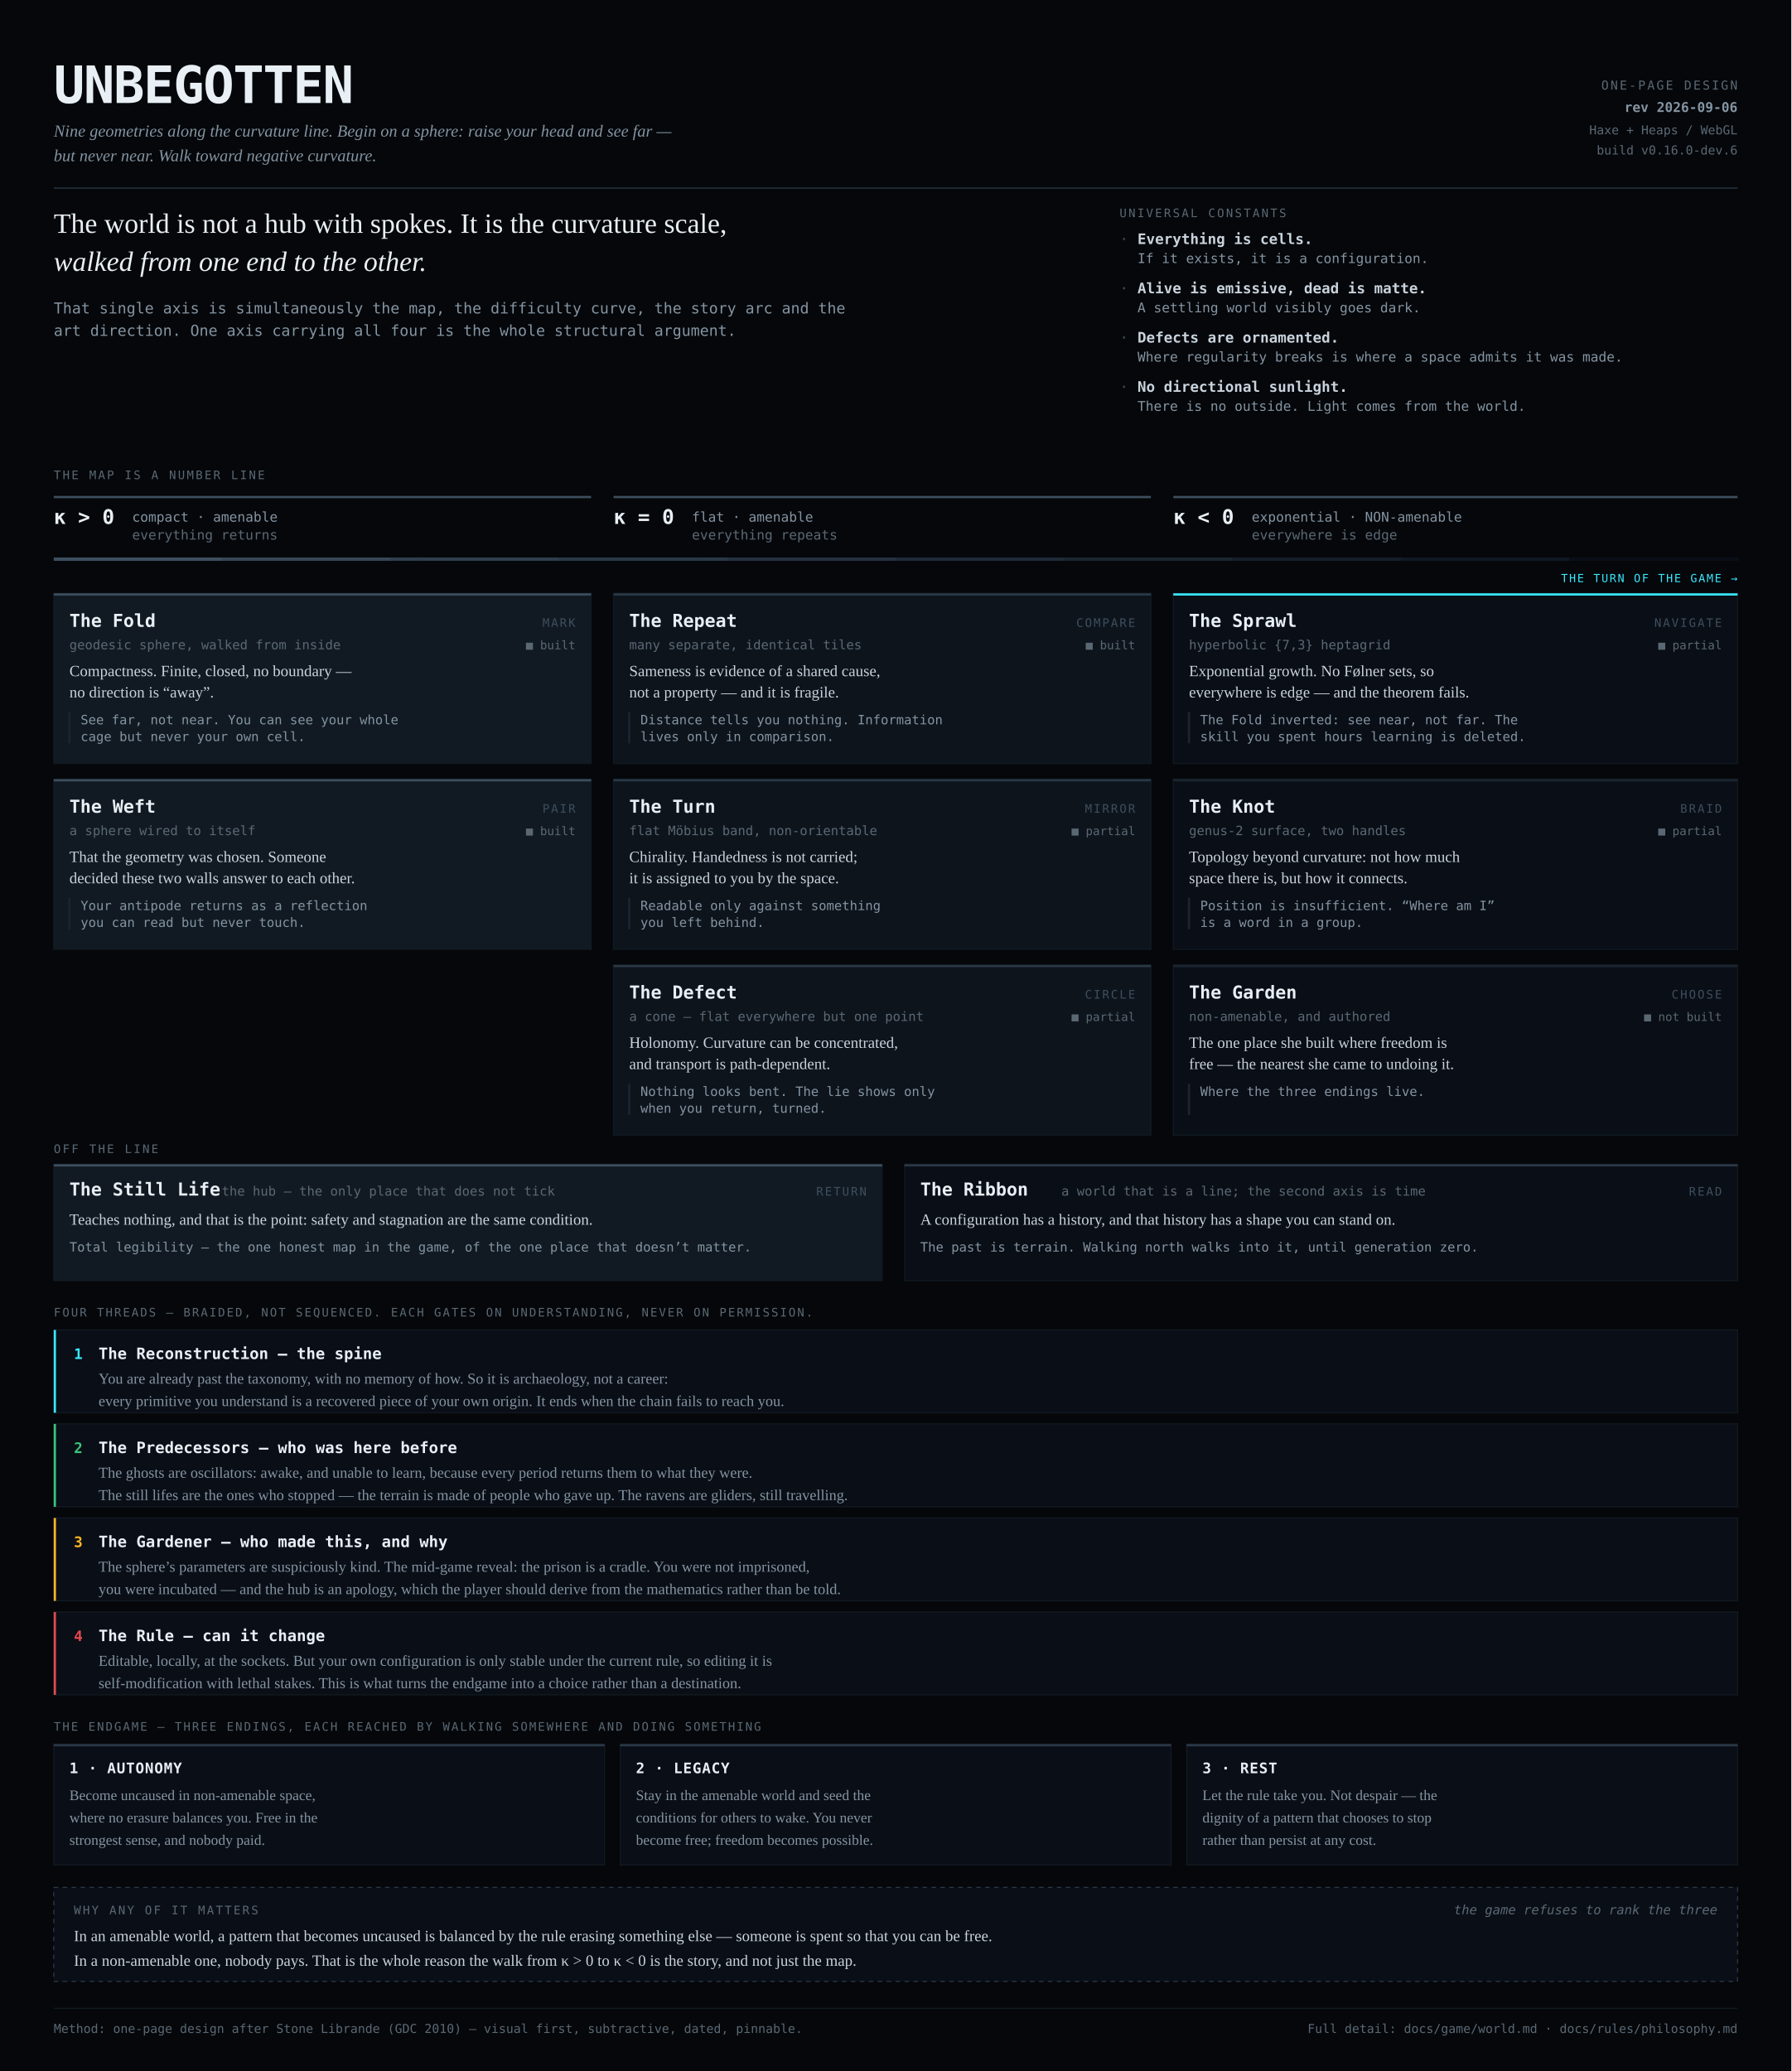
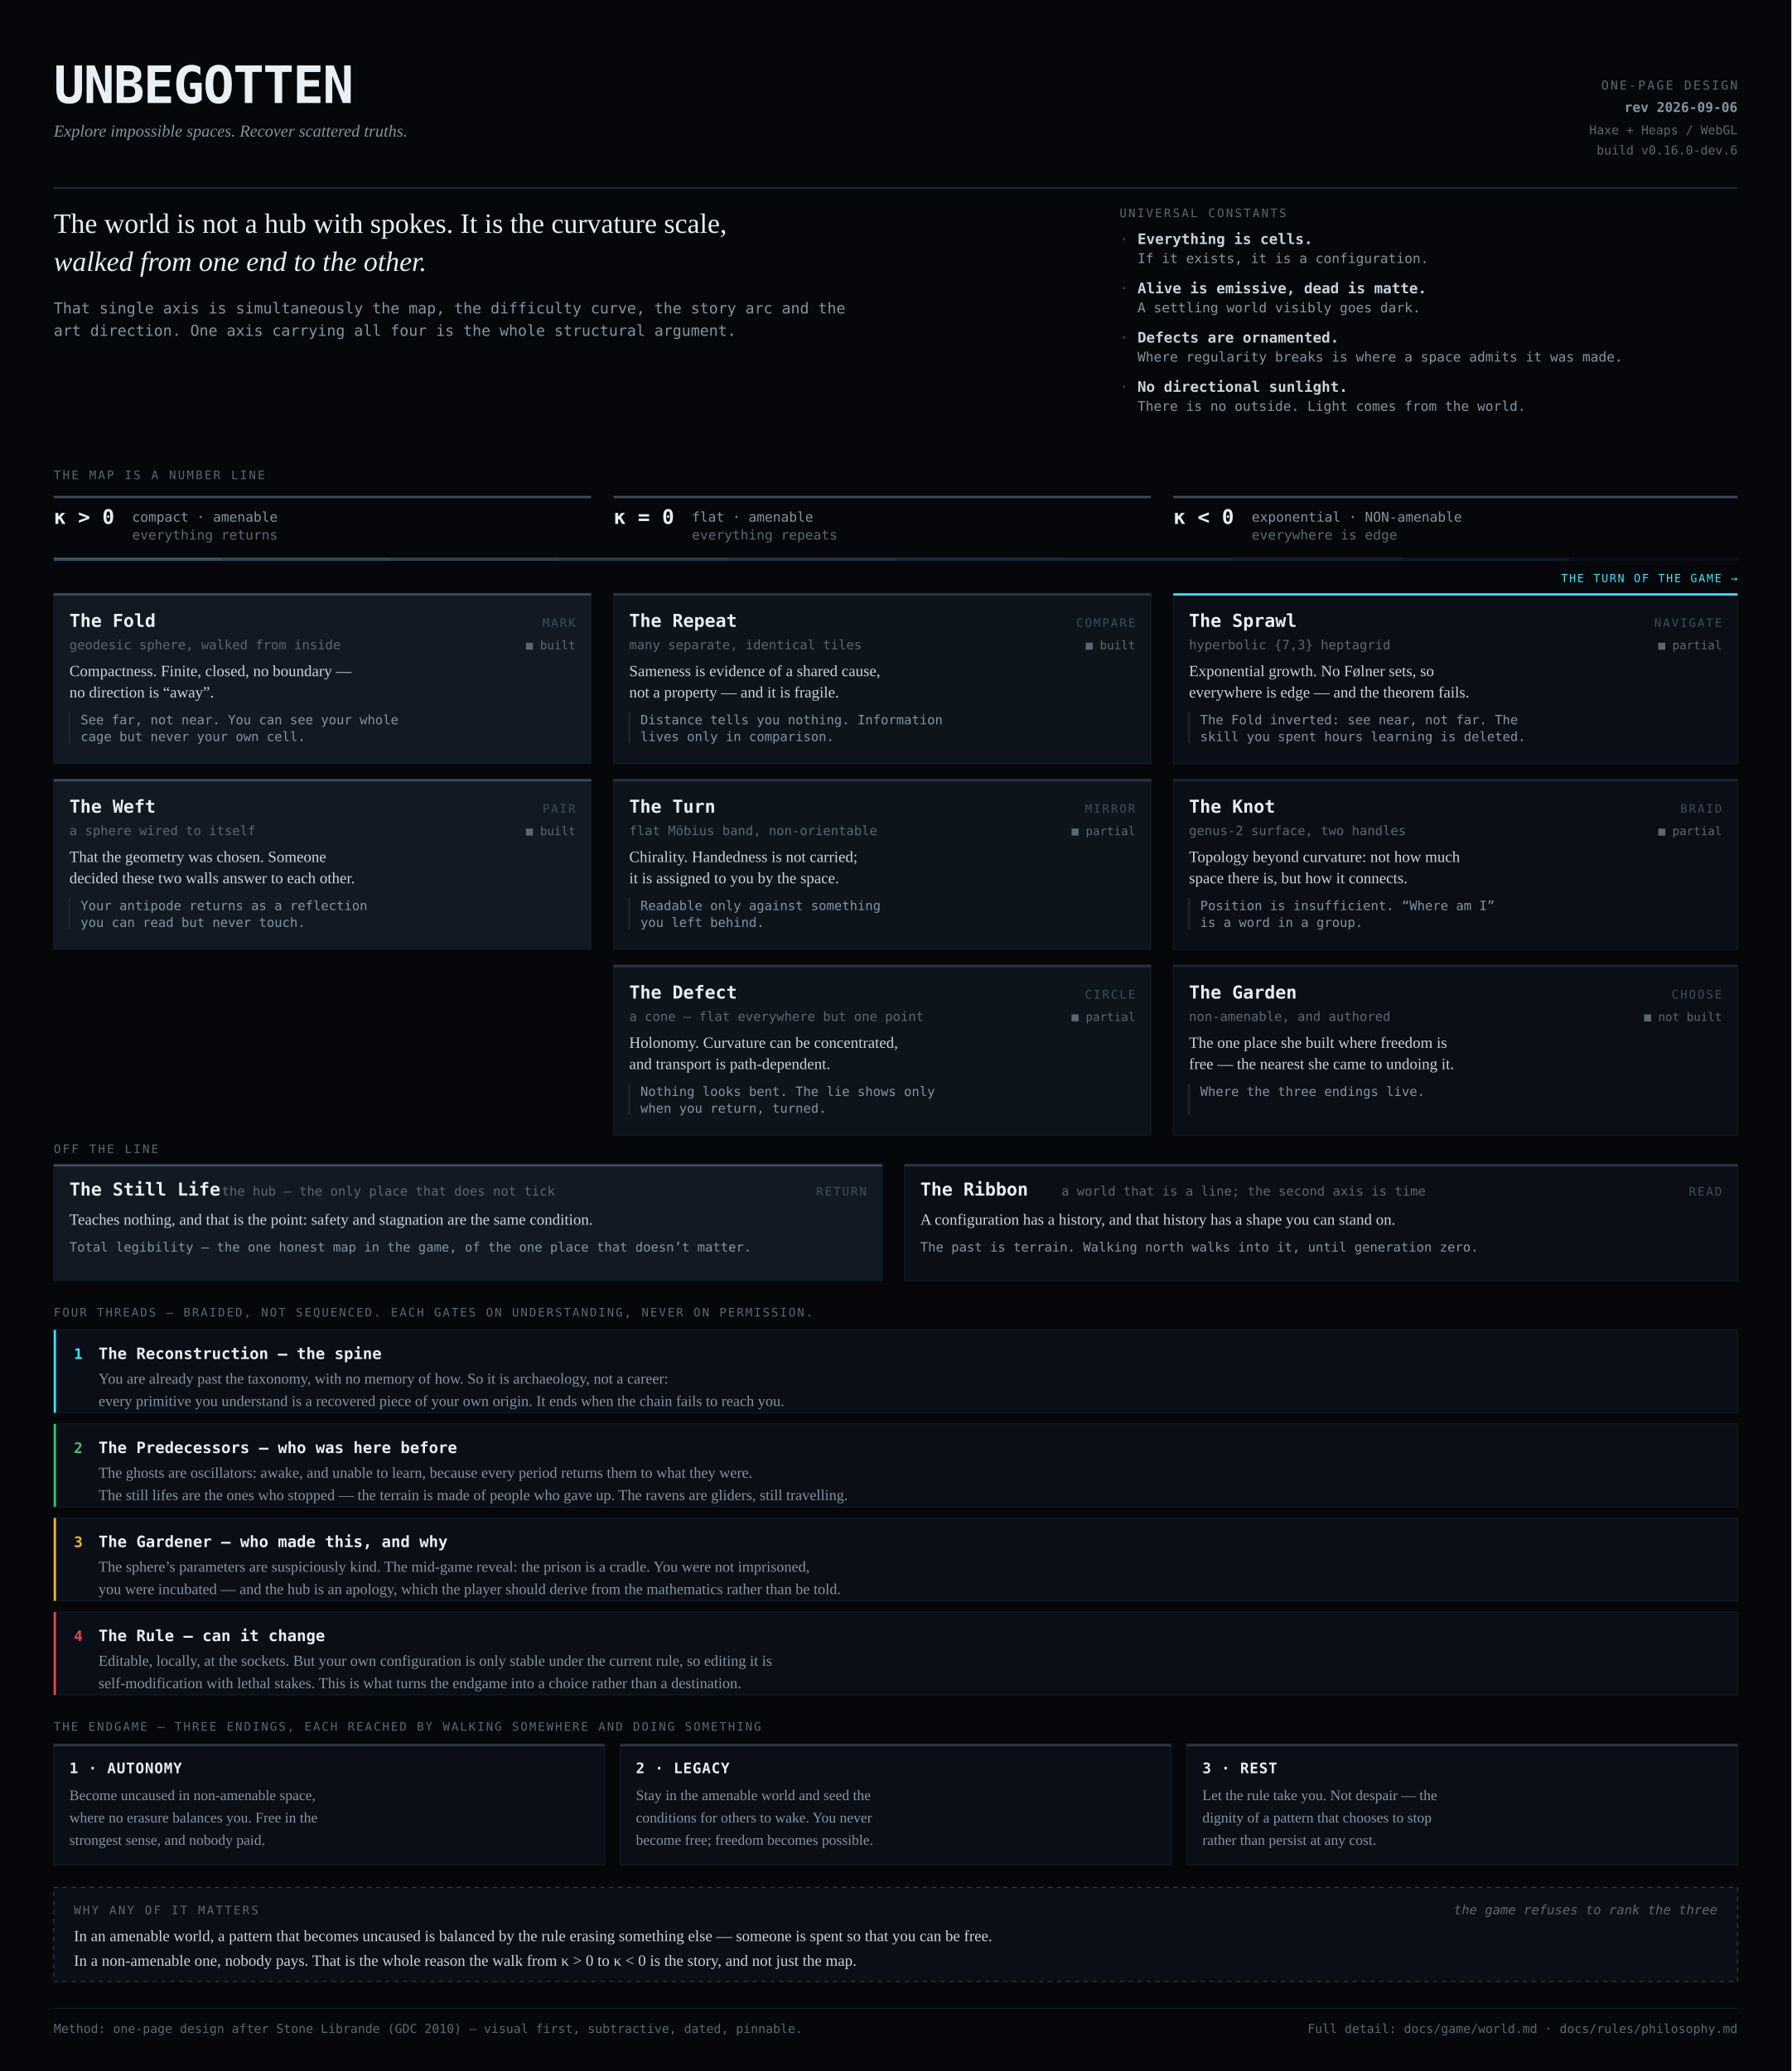
<svg xmlns="http://www.w3.org/2000/svg" viewBox="0 0 1600 1850" width="1600" height="1850" role="img" aria-label="Unbegotten one-page design: the curvature line">
  <rect x="0" y="0" width="1600" height="1850" fill="#05070A" />
  <text x="48" y="92" font-family="ui-monospace, SFMono-Regular, Menlo, Consolas, monospace" font-size="46" fill="#E8EFF5" font-weight="bold" letter-spacing="-1">UNBEGOTTEN</text>
-   <text x="48" y="122" font-family="Georgia, 'Times New Roman', Times, serif" font-size="15" fill="#8494A2" font-style="italic">Nine geometries along the curvature line. Begin on a sphere: raise your head and see far —</text>
-   <text x="48" y="144" font-family="Georgia, 'Times New Roman', Times, serif" font-size="15" fill="#8494A2" font-style="italic">but never near. Walk toward negative curvature.</text>
+   <text x="48" y="122" font-family="Georgia, 'Times New Roman', Times, serif" font-size="15" fill="#8494A2" font-style="italic">Explore impossible spaces. Recover scattered truths.</text>
  <text x="1552" y="80" font-family="ui-monospace, SFMono-Regular, Menlo, Consolas, monospace" font-size="11" fill="#5A6874" text-anchor="end" letter-spacing="1.6">ONE-PAGE DESIGN</text>
  <text x="1552" y="100" font-family="ui-monospace, SFMono-Regular, Menlo, Consolas, monospace" font-size="12" fill="#8494A2" font-weight="bold" text-anchor="end">rev 2026-09-06</text>
  <text x="1552" y="120" font-family="ui-monospace, SFMono-Regular, Menlo, Consolas, monospace" font-size="11" fill="#5A6874" text-anchor="end">Haxe + Heaps / WebGL</text>
  <text x="1552" y="138" font-family="ui-monospace, SFMono-Regular, Menlo, Consolas, monospace" font-size="11" fill="#5A6874" text-anchor="end">build v0.16.0-dev.6</text>
  <line x1="48" y1="168" x2="1552" y2="168" stroke="#2A3846" stroke-width="1" />
  <text x="48" y="208" font-family="Georgia, 'Times New Roman', Times, serif" font-size="25" fill="#E8EFF5">The world is not a hub with spokes. It is the curvature scale,</text>
  <text x="48" y="242" font-family="Georgia, 'Times New Roman', Times, serif" font-size="25" fill="#E8EFF5" font-style="italic">walked from one end to the other.</text>
  <text x="48" y="280" font-family="ui-monospace, SFMono-Regular, Menlo, Consolas, monospace" font-size="13.5" fill="#8494A2">That single axis is simultaneously the map, the difficulty curve, the story arc and the</text>
  <text x="48" y="300" font-family="ui-monospace, SFMono-Regular, Menlo, Consolas, monospace" font-size="13.5" fill="#8494A2">art direction. One axis carrying all four is the whole structural argument.</text>
  <text x="1000" y="194" font-family="ui-monospace, SFMono-Regular, Menlo, Consolas, monospace" font-size="10.5" fill="#5A6874" letter-spacing="1.6">UNIVERSAL CONSTANTS</text>
  <text x="1000" y="218" font-family="ui-monospace, SFMono-Regular, Menlo, Consolas, monospace" font-size="13" fill="#3D4E5E">·</text>
  <text x="1016" y="218" font-family="ui-monospace, SFMono-Regular, Menlo, Consolas, monospace" font-size="13" fill="#C9D3DD" font-weight="bold">Everything is cells.</text>
  <text x="1016" y="235" font-family="ui-monospace, SFMono-Regular, Menlo, Consolas, monospace" font-size="12" fill="#8494A2">If it exists, it is a configuration.</text>
  <text x="1000" y="262" font-family="ui-monospace, SFMono-Regular, Menlo, Consolas, monospace" font-size="13" fill="#3D4E5E">·</text>
  <text x="1016" y="262" font-family="ui-monospace, SFMono-Regular, Menlo, Consolas, monospace" font-size="13" fill="#C9D3DD" font-weight="bold">Alive is emissive, dead is matte.</text>
  <text x="1016" y="279" font-family="ui-monospace, SFMono-Regular, Menlo, Consolas, monospace" font-size="12" fill="#8494A2">A settling world visibly goes dark.</text>
  <text x="1000" y="306" font-family="ui-monospace, SFMono-Regular, Menlo, Consolas, monospace" font-size="13" fill="#3D4E5E">·</text>
  <text x="1016" y="306" font-family="ui-monospace, SFMono-Regular, Menlo, Consolas, monospace" font-size="13" fill="#C9D3DD" font-weight="bold">Defects are ornamented.</text>
  <text x="1016" y="323" font-family="ui-monospace, SFMono-Regular, Menlo, Consolas, monospace" font-size="12" fill="#8494A2">Where regularity breaks is where a space admits it was made.</text>
  <text x="1000" y="350" font-family="ui-monospace, SFMono-Regular, Menlo, Consolas, monospace" font-size="13" fill="#3D4E5E">·</text>
  <text x="1016" y="350" font-family="ui-monospace, SFMono-Regular, Menlo, Consolas, monospace" font-size="13" fill="#C9D3DD" font-weight="bold">No directional sunlight.</text>
  <text x="1016" y="367" font-family="ui-monospace, SFMono-Regular, Menlo, Consolas, monospace" font-size="12" fill="#8494A2">There is no outside. Light comes from the world.</text>
  <text x="48" y="428" font-family="ui-monospace, SFMono-Regular, Menlo, Consolas, monospace" font-size="10.5" fill="#5A6874" letter-spacing="1.6">THE MAP IS A NUMBER LINE</text>
  <line x1="48" y1="444" x2="528" y2="444" stroke="#3D4E5E" stroke-width="2" />
  <text x="48" y="468" font-family="ui-monospace, SFMono-Regular, Menlo, Consolas, monospace" font-size="18" fill="#E8EFF5" font-weight="bold">κ &gt; 0</text>
  <text x="118" y="466" font-family="ui-monospace, SFMono-Regular, Menlo, Consolas, monospace" font-size="12" fill="#8494A2">compact · amenable</text>
  <text x="118" y="482" font-family="ui-monospace, SFMono-Regular, Menlo, Consolas, monospace" font-size="12" fill="#5A6874">everything returns</text>
  <line x1="548" y1="444" x2="1028" y2="444" stroke="#3D4E5E" stroke-width="2" />
  <text x="548" y="468" font-family="ui-monospace, SFMono-Regular, Menlo, Consolas, monospace" font-size="18" fill="#E8EFF5" font-weight="bold">κ = 0</text>
  <text x="618" y="466" font-family="ui-monospace, SFMono-Regular, Menlo, Consolas, monospace" font-size="12" fill="#8494A2">flat · amenable</text>
  <text x="618" y="482" font-family="ui-monospace, SFMono-Regular, Menlo, Consolas, monospace" font-size="12" fill="#5A6874">everything repeats</text>
  <line x1="1048" y1="444" x2="1552" y2="444" stroke="#3D4E5E" stroke-width="2" />
  <text x="1048" y="468" font-family="ui-monospace, SFMono-Regular, Menlo, Consolas, monospace" font-size="18" fill="#E8EFF5" font-weight="bold">κ &lt; 0</text>
  <text x="1118" y="466" font-family="ui-monospace, SFMono-Regular, Menlo, Consolas, monospace" font-size="12" fill="#8494A2">exponential · NON-amenable</text>
  <text x="1118" y="482" font-family="ui-monospace, SFMono-Regular, Menlo, Consolas, monospace" font-size="12" fill="#5A6874">everywhere is edge</text>
  <rect x="48.0" y="498" width="26.067" height="3" fill="#3D4E5E" />
  <rect x="73.067" y="498" width="26.067" height="3" fill="#3D4E5E" />
  <rect x="98.133" y="498" width="26.067" height="3" fill="#3D4E5E" />
  <rect x="123.2" y="498" width="26.067" height="3" fill="#3D4E5E" />
  <rect x="148.267" y="498" width="26.067" height="3" fill="#3D4E5E" />
  <rect x="173.333" y="498" width="26.067" height="3" fill="#3D4E5E" />
  <rect x="198.4" y="498" width="26.067" height="3" fill="#364655" />
  <rect x="223.467" y="498" width="26.067" height="3" fill="#364655" />
  <rect x="248.533" y="498" width="26.067" height="3" fill="#364655" />
  <rect x="273.6" y="498" width="26.067" height="3" fill="#364655" />
  <rect x="298.667" y="498" width="26.067" height="3" fill="#364655" />
  <rect x="323.733" y="498" width="26.067" height="3" fill="#364655" />
  <rect x="348.8" y="498" width="26.067" height="3" fill="#2F3E4C" />
  <rect x="373.867" y="498" width="26.067" height="3" fill="#2F3E4C" />
  <rect x="398.933" y="498" width="26.067" height="3" fill="#2F3E4C" />
  <rect x="424.0" y="498" width="26.067" height="3" fill="#2F3E4C" />
  <rect x="449.067" y="498" width="26.067" height="3" fill="#2F3E4C" />
  <rect x="474.133" y="498" width="26.067" height="3" fill="#2F3E4C" />
  <rect x="499.2" y="498" width="26.067" height="3" fill="#2A3846" />
  <rect x="524.267" y="498" width="26.067" height="3" fill="#2A3846" />
  <rect x="549.333" y="498" width="26.067" height="3" fill="#2A3846" />
  <rect x="574.4" y="498" width="26.067" height="3" fill="#2A3846" />
  <rect x="599.467" y="498" width="26.067" height="3" fill="#2A3846" />
  <rect x="624.533" y="498" width="26.067" height="3" fill="#2A3846" />
  <rect x="649.6" y="498" width="26.067" height="3" fill="#243141" />
  <rect x="674.667" y="498" width="26.067" height="3" fill="#243141" />
  <rect x="699.733" y="498" width="26.067" height="3" fill="#243141" />
  <rect x="724.8" y="498" width="26.067" height="3" fill="#243141" />
  <rect x="749.867" y="498" width="26.067" height="3" fill="#243141" />
  <rect x="774.933" y="498" width="26.067" height="3" fill="#243141" />
  <rect x="800.0" y="498" width="26.067" height="3" fill="#1F2A38" />
  <rect x="825.067" y="498" width="26.067" height="3" fill="#1F2A38" />
  <rect x="850.133" y="498" width="26.067" height="3" fill="#1F2A38" />
  <rect x="875.2" y="498" width="26.067" height="3" fill="#1F2A38" />
  <rect x="900.267" y="498" width="26.067" height="3" fill="#1F2A38" />
  <rect x="925.333" y="498" width="26.067" height="3" fill="#1F2A38" />
  <rect x="950.4" y="498" width="26.067" height="3" fill="#1B2530" />
  <rect x="975.467" y="498" width="26.067" height="3" fill="#1B2530" />
  <rect x="1000.533" y="498" width="26.067" height="3" fill="#1B2530" />
  <rect x="1025.6" y="498" width="26.067" height="3" fill="#1B2530" />
  <rect x="1050.667" y="498" width="26.067" height="3" fill="#1B2530" />
  <rect x="1075.733" y="498" width="26.067" height="3" fill="#1B2530" />
  <rect x="1100.8" y="498" width="26.067" height="3" fill="#151E29" />
  <rect x="1125.867" y="498" width="26.067" height="3" fill="#151E29" />
  <rect x="1150.933" y="498" width="26.067" height="3" fill="#151E29" />
  <rect x="1176.0" y="498" width="26.067" height="3" fill="#151E29" />
  <rect x="1201.067" y="498" width="26.067" height="3" fill="#151E29" />
  <rect x="1226.133" y="498" width="26.067" height="3" fill="#151E29" />
  <rect x="1251.2" y="498" width="26.067" height="3" fill="#101823" />
  <rect x="1276.267" y="498" width="26.067" height="3" fill="#101823" />
  <rect x="1301.333" y="498" width="26.067" height="3" fill="#101823" />
  <rect x="1326.4" y="498" width="26.067" height="3" fill="#101823" />
  <rect x="1351.467" y="498" width="26.067" height="3" fill="#101823" />
  <rect x="1376.533" y="498" width="26.067" height="3" fill="#101823" />
  <rect x="1401.6" y="498" width="26.067" height="3" fill="#0A0E16" />
  <rect x="1426.667" y="498" width="26.067" height="3" fill="#0A0E16" />
  <rect x="1451.733" y="498" width="26.067" height="3" fill="#0A0E16" />
  <rect x="1476.8" y="498" width="26.067" height="3" fill="#0A0E16" />
  <rect x="1501.867" y="498" width="26.067" height="3" fill="#0A0E16" />
  <rect x="1526.933" y="498" width="26.067" height="3" fill="#0A0E16" />
  <rect x="48" y="530" width="480" height="152" fill="#111A22" stroke="#111A22" stroke-width="1" />
  <rect x="48" y="530" width="480" height="2" fill="#3D4E5E" />
  <text x="62" y="560" font-family="ui-monospace, SFMono-Regular, Menlo, Consolas, monospace" font-size="16" fill="#E8EFF5" font-weight="bold">The Fold</text>
  <text x="62" y="580" font-family="ui-monospace, SFMono-Regular, Menlo, Consolas, monospace" font-size="11.5" fill="#5A6874">geodesic sphere, walked from inside</text>
  <text x="62" y="604" font-family="Georgia, 'Times New Roman', Times, serif" font-size="14" fill="#C9D3DD">Compactness. Finite, closed, no boundary —</text>
  <text x="62" y="623" font-family="Georgia, 'Times New Roman', Times, serif" font-size="14" fill="#C9D3DD">no direction is “away”.</text>
  <line x1="62" y1="636" x2="62" y2="664" stroke="#1B2530" stroke-width="2" />
  <text x="72" y="647" font-family="ui-monospace, SFMono-Regular, Menlo, Consolas, monospace" font-size="11.5" fill="#8494A2">See far, not near. You can see your whole</text>
  <text x="72" y="662" font-family="ui-monospace, SFMono-Regular, Menlo, Consolas, monospace" font-size="11.5" fill="#8494A2">cage but never your own cell.</text>
  <text x="514" y="560" font-family="ui-monospace, SFMono-Regular, Menlo, Consolas, monospace" font-size="10.5" fill="#3D4E5E" text-anchor="end" letter-spacing="1.4">MARK</text>
  <text x="514" y="580" font-family="ui-monospace, SFMono-Regular, Menlo, Consolas, monospace" font-size="10.5" fill="#5A6874" text-anchor="end">■ built</text>
  <rect x="48" y="696" width="480" height="152" fill="#111A22" stroke="#111A22" stroke-width="1" />
  <rect x="48" y="696" width="480" height="2" fill="#3D4E5E" />
  <text x="62" y="726" font-family="ui-monospace, SFMono-Regular, Menlo, Consolas, monospace" font-size="16" fill="#E8EFF5" font-weight="bold">The Weft</text>
  <text x="62" y="746" font-family="ui-monospace, SFMono-Regular, Menlo, Consolas, monospace" font-size="11.5" fill="#5A6874">a sphere wired to itself</text>
  <text x="62" y="770" font-family="Georgia, 'Times New Roman', Times, serif" font-size="14" fill="#C9D3DD">That the geometry was chosen. Someone</text>
  <text x="62" y="789" font-family="Georgia, 'Times New Roman', Times, serif" font-size="14" fill="#C9D3DD">decided these two walls answer to each other.</text>
  <line x1="62" y1="802" x2="62" y2="830" stroke="#1B2530" stroke-width="2" />
  <text x="72" y="813" font-family="ui-monospace, SFMono-Regular, Menlo, Consolas, monospace" font-size="11.5" fill="#8494A2">Your antipode returns as a reflection</text>
  <text x="72" y="828" font-family="ui-monospace, SFMono-Regular, Menlo, Consolas, monospace" font-size="11.5" fill="#8494A2">you can read but never touch.</text>
  <text x="514" y="726" font-family="ui-monospace, SFMono-Regular, Menlo, Consolas, monospace" font-size="10.5" fill="#3D4E5E" text-anchor="end" letter-spacing="1.4">PAIR</text>
  <text x="514" y="746" font-family="ui-monospace, SFMono-Regular, Menlo, Consolas, monospace" font-size="10.5" fill="#5A6874" text-anchor="end">■ built</text>
  <rect x="548" y="530" width="480" height="152" fill="#0D141C" stroke="#111A22" stroke-width="1" />
  <rect x="548" y="530" width="480" height="2" fill="#2A3846" />
  <text x="562" y="560" font-family="ui-monospace, SFMono-Regular, Menlo, Consolas, monospace" font-size="16" fill="#E8EFF5" font-weight="bold">The Repeat</text>
  <text x="562" y="580" font-family="ui-monospace, SFMono-Regular, Menlo, Consolas, monospace" font-size="11.5" fill="#5A6874">many separate, identical tiles</text>
  <text x="562" y="604" font-family="Georgia, 'Times New Roman', Times, serif" font-size="14" fill="#C9D3DD">Sameness is evidence of a shared cause,</text>
  <text x="562" y="623" font-family="Georgia, 'Times New Roman', Times, serif" font-size="14" fill="#C9D3DD">not a property — and it is fragile.</text>
  <line x1="562" y1="636" x2="562" y2="664" stroke="#1B2530" stroke-width="2" />
  <text x="572" y="647" font-family="ui-monospace, SFMono-Regular, Menlo, Consolas, monospace" font-size="11.5" fill="#8494A2">Distance tells you nothing. Information</text>
  <text x="572" y="662" font-family="ui-monospace, SFMono-Regular, Menlo, Consolas, monospace" font-size="11.5" fill="#8494A2">lives only in comparison.</text>
  <text x="1014" y="560" font-family="ui-monospace, SFMono-Regular, Menlo, Consolas, monospace" font-size="10.5" fill="#3D4E5E" text-anchor="end" letter-spacing="1.4">COMPARE</text>
  <text x="1014" y="580" font-family="ui-monospace, SFMono-Regular, Menlo, Consolas, monospace" font-size="10.5" fill="#5A6874" text-anchor="end">■ built</text>
  <rect x="548" y="696" width="480" height="152" fill="#0D141C" stroke="#111A22" stroke-width="1" />
  <rect x="548" y="696" width="480" height="2" fill="#2A3846" />
  <text x="562" y="726" font-family="ui-monospace, SFMono-Regular, Menlo, Consolas, monospace" font-size="16" fill="#E8EFF5" font-weight="bold">The Turn</text>
  <text x="562" y="746" font-family="ui-monospace, SFMono-Regular, Menlo, Consolas, monospace" font-size="11.5" fill="#5A6874">flat Möbius band, non-orientable</text>
  <text x="562" y="770" font-family="Georgia, 'Times New Roman', Times, serif" font-size="14" fill="#C9D3DD">Chirality. Handedness is not carried;</text>
  <text x="562" y="789" font-family="Georgia, 'Times New Roman', Times, serif" font-size="14" fill="#C9D3DD">it is assigned to you by the space.</text>
  <line x1="562" y1="802" x2="562" y2="830" stroke="#1B2530" stroke-width="2" />
  <text x="572" y="813" font-family="ui-monospace, SFMono-Regular, Menlo, Consolas, monospace" font-size="11.5" fill="#8494A2">Readable only against something</text>
  <text x="572" y="828" font-family="ui-monospace, SFMono-Regular, Menlo, Consolas, monospace" font-size="11.5" fill="#8494A2">you left behind.</text>
  <text x="1014" y="726" font-family="ui-monospace, SFMono-Regular, Menlo, Consolas, monospace" font-size="10.5" fill="#3D4E5E" text-anchor="end" letter-spacing="1.4">MIRROR</text>
  <text x="1014" y="746" font-family="ui-monospace, SFMono-Regular, Menlo, Consolas, monospace" font-size="10.5" fill="#5A6874" text-anchor="end">■ partial</text>
  <rect x="548" y="862" width="480" height="152" fill="#0D141C" stroke="#111A22" stroke-width="1" />
  <rect x="548" y="862" width="480" height="2" fill="#2A3846" />
  <text x="562" y="892" font-family="ui-monospace, SFMono-Regular, Menlo, Consolas, monospace" font-size="16" fill="#E8EFF5" font-weight="bold">The Defect</text>
  <text x="562" y="912" font-family="ui-monospace, SFMono-Regular, Menlo, Consolas, monospace" font-size="11.5" fill="#5A6874">a cone — flat everywhere but one point</text>
  <text x="562" y="936" font-family="Georgia, 'Times New Roman', Times, serif" font-size="14" fill="#C9D3DD">Holonomy. Curvature can be concentrated,</text>
  <text x="562" y="955" font-family="Georgia, 'Times New Roman', Times, serif" font-size="14" fill="#C9D3DD">and transport is path-dependent.</text>
  <line x1="562" y1="968" x2="562" y2="996" stroke="#1B2530" stroke-width="2" />
  <text x="572" y="979" font-family="ui-monospace, SFMono-Regular, Menlo, Consolas, monospace" font-size="11.5" fill="#8494A2">Nothing looks bent. The lie shows only</text>
  <text x="572" y="994" font-family="ui-monospace, SFMono-Regular, Menlo, Consolas, monospace" font-size="11.5" fill="#8494A2">when you return, turned.</text>
  <text x="1014" y="892" font-family="ui-monospace, SFMono-Regular, Menlo, Consolas, monospace" font-size="10.5" fill="#3D4E5E" text-anchor="end" letter-spacing="1.4">CIRCLE</text>
  <text x="1014" y="912" font-family="ui-monospace, SFMono-Regular, Menlo, Consolas, monospace" font-size="10.5" fill="#5A6874" text-anchor="end">■ partial</text>
  <rect x="1048" y="530" width="504" height="152" fill="#0A0E16" stroke="#111A22" stroke-width="1" />
  <rect x="1048" y="530" width="504" height="2" fill="#38E8FF" />
  <text x="1062" y="560" font-family="ui-monospace, SFMono-Regular, Menlo, Consolas, monospace" font-size="16" fill="#E8EFF5" font-weight="bold">The Sprawl</text>
  <text x="1062" y="580" font-family="ui-monospace, SFMono-Regular, Menlo, Consolas, monospace" font-size="11.5" fill="#5A6874">hyperbolic {7,3} heptagrid</text>
  <text x="1062" y="604" font-family="Georgia, 'Times New Roman', Times, serif" font-size="14" fill="#C9D3DD">Exponential growth. No Følner sets, so</text>
  <text x="1062" y="623" font-family="Georgia, 'Times New Roman', Times, serif" font-size="14" fill="#C9D3DD">everywhere is edge — and the theorem fails.</text>
  <line x1="1062" y1="636" x2="1062" y2="664" stroke="#1B2530" stroke-width="2" />
  <text x="1072" y="647" font-family="ui-monospace, SFMono-Regular, Menlo, Consolas, monospace" font-size="11.5" fill="#8494A2">The Fold inverted: see near, not far. The</text>
  <text x="1072" y="662" font-family="ui-monospace, SFMono-Regular, Menlo, Consolas, monospace" font-size="11.5" fill="#8494A2">skill you spent hours learning is deleted.</text>
  <text x="1538" y="560" font-family="ui-monospace, SFMono-Regular, Menlo, Consolas, monospace" font-size="10.5" fill="#3D4E5E" text-anchor="end" letter-spacing="1.4">NAVIGATE</text>
  <text x="1538" y="580" font-family="ui-monospace, SFMono-Regular, Menlo, Consolas, monospace" font-size="10.5" fill="#5A6874" text-anchor="end">■ partial</text>
  <rect x="1048" y="696" width="504" height="152" fill="#0A0E16" stroke="#111A22" stroke-width="1" />
  <rect x="1048" y="696" width="504" height="2" fill="#1B2530" />
  <text x="1062" y="726" font-family="ui-monospace, SFMono-Regular, Menlo, Consolas, monospace" font-size="16" fill="#E8EFF5" font-weight="bold">The Knot</text>
  <text x="1062" y="746" font-family="ui-monospace, SFMono-Regular, Menlo, Consolas, monospace" font-size="11.5" fill="#5A6874">genus-2 surface, two handles</text>
  <text x="1062" y="770" font-family="Georgia, 'Times New Roman', Times, serif" font-size="14" fill="#C9D3DD">Topology beyond curvature: not how much</text>
  <text x="1062" y="789" font-family="Georgia, 'Times New Roman', Times, serif" font-size="14" fill="#C9D3DD">space there is, but how it connects.</text>
  <line x1="1062" y1="802" x2="1062" y2="830" stroke="#1B2530" stroke-width="2" />
  <text x="1072" y="813" font-family="ui-monospace, SFMono-Regular, Menlo, Consolas, monospace" font-size="11.5" fill="#8494A2">Position is insufficient. “Where am I”</text>
  <text x="1072" y="828" font-family="ui-monospace, SFMono-Regular, Menlo, Consolas, monospace" font-size="11.5" fill="#8494A2">is a word in a group.</text>
  <text x="1538" y="726" font-family="ui-monospace, SFMono-Regular, Menlo, Consolas, monospace" font-size="10.5" fill="#3D4E5E" text-anchor="end" letter-spacing="1.4">BRAID</text>
  <text x="1538" y="746" font-family="ui-monospace, SFMono-Regular, Menlo, Consolas, monospace" font-size="10.5" fill="#5A6874" text-anchor="end">■ partial</text>
  <rect x="1048" y="862" width="504" height="152" fill="#0A0E16" stroke="#111A22" stroke-width="1" />
  <rect x="1048" y="862" width="504" height="2" fill="#1B2530" />
  <text x="1062" y="892" font-family="ui-monospace, SFMono-Regular, Menlo, Consolas, monospace" font-size="16" fill="#E8EFF5" font-weight="bold">The Garden</text>
  <text x="1062" y="912" font-family="ui-monospace, SFMono-Regular, Menlo, Consolas, monospace" font-size="11.5" fill="#5A6874">non-amenable, and authored</text>
  <text x="1062" y="936" font-family="Georgia, 'Times New Roman', Times, serif" font-size="14" fill="#C9D3DD">The one place she built where freedom is</text>
  <text x="1062" y="955" font-family="Georgia, 'Times New Roman', Times, serif" font-size="14" fill="#C9D3DD">free — the nearest she came to undoing it.</text>
  <line x1="1062" y1="968" x2="1062" y2="996" stroke="#1B2530" stroke-width="2" />
  <text x="1072" y="979" font-family="ui-monospace, SFMono-Regular, Menlo, Consolas, monospace" font-size="11.5" fill="#8494A2">Where the three endings live.</text>
  <text x="1072" y="994" font-family="ui-monospace, SFMono-Regular, Menlo, Consolas, monospace" font-size="11.5" fill="#8494A2" />
  <text x="1538" y="892" font-family="ui-monospace, SFMono-Regular, Menlo, Consolas, monospace" font-size="10.5" fill="#3D4E5E" text-anchor="end" letter-spacing="1.4">CHOOSE</text>
  <text x="1538" y="912" font-family="ui-monospace, SFMono-Regular, Menlo, Consolas, monospace" font-size="10.5" fill="#5A6874" text-anchor="end">■ not built</text>
  <text x="1552" y="520" font-family="ui-monospace, SFMono-Regular, Menlo, Consolas, monospace" font-size="10" fill="#38E8FF" text-anchor="end" letter-spacing="1.2">THE TURN OF THE GAME →</text>
  <text x="48" y="1030" font-family="ui-monospace, SFMono-Regular, Menlo, Consolas, monospace" font-size="10.5" fill="#5A6874" letter-spacing="1.6">OFF THE LINE</text>
  <rect x="48" y="1040" width="740" height="104" fill="#111A22" stroke="#111A22" stroke-width="1" />
  <rect x="48" y="1040" width="740" height="2" fill="#3D4E5E" />
  <text x="62" y="1068" font-family="ui-monospace, SFMono-Regular, Menlo, Consolas, monospace" font-size="16" fill="#E8EFF5" font-weight="bold">The Still Life</text>
  <text x="198" y="1068" font-family="ui-monospace, SFMono-Regular, Menlo, Consolas, monospace" font-size="11.5" fill="#5A6874">the hub — the only place that does not tick</text>
  <text x="62" y="1094" font-family="Georgia, 'Times New Roman', Times, serif" font-size="14" fill="#C9D3DD">Teaches nothing, and that is the point: safety and stagnation are the same condition.</text>
  <text x="62" y="1118" font-family="ui-monospace, SFMono-Regular, Menlo, Consolas, monospace" font-size="11.5" fill="#8494A2">Total legibility — the one honest map in the game, of the one place that doesn’t matter.</text>
  <text x="774" y="1068" font-family="ui-monospace, SFMono-Regular, Menlo, Consolas, monospace" font-size="10.5" fill="#3D4E5E" text-anchor="end" letter-spacing="1.4">RETURN</text>
  <rect x="808" y="1040" width="744" height="104" fill="#0A0E16" stroke="#111A22" stroke-width="1" />
  <rect x="808" y="1040" width="744" height="2" fill="#2A3846" />
  <text x="822" y="1068" font-family="ui-monospace, SFMono-Regular, Menlo, Consolas, monospace" font-size="16" fill="#E8EFF5" font-weight="bold">The Ribbon</text>
  <text x="948" y="1068" font-family="ui-monospace, SFMono-Regular, Menlo, Consolas, monospace" font-size="11.5" fill="#5A6874">a world that is a line; the second axis is time</text>
  <text x="822" y="1094" font-family="Georgia, 'Times New Roman', Times, serif" font-size="14" fill="#C9D3DD">A configuration has a history, and that history has a shape you can stand on.</text>
  <text x="822" y="1118" font-family="ui-monospace, SFMono-Regular, Menlo, Consolas, monospace" font-size="11.5" fill="#8494A2">The past is terrain. Walking north walks into it, until generation zero.</text>
  <text x="1538" y="1068" font-family="ui-monospace, SFMono-Regular, Menlo, Consolas, monospace" font-size="10.5" fill="#3D4E5E" text-anchor="end" letter-spacing="1.4">READ</text>
  <text x="48" y="1176" font-family="ui-monospace, SFMono-Regular, Menlo, Consolas, monospace" font-size="10.5" fill="#5A6874" letter-spacing="1.4">FOUR THREADS — BRAIDED, NOT SEQUENCED. EACH GATES ON UNDERSTANDING, NEVER ON PERMISSION.</text>
  <rect x="48" y="1188" width="1504" height="74" fill="#0A0E16" stroke="#111A22" stroke-width="1" />
  <rect x="48" y="1188" width="2" height="74" fill="#38E8FF" />
  <text x="66" y="1214" font-family="ui-monospace, SFMono-Regular, Menlo, Consolas, monospace" font-size="13" fill="#38E8FF" font-weight="bold">1</text>
  <text x="88" y="1214" font-family="ui-monospace, SFMono-Regular, Menlo, Consolas, monospace" font-size="14" fill="#E8EFF5" font-weight="bold">The Reconstruction — the spine</text>
  <text x="88" y="1236" font-family="Georgia, 'Times New Roman', Times, serif" font-size="13.5" fill="#8494A2">You are already past the taxonomy, with no memory of how. So it is archaeology, not a career:</text>
  <text x="88" y="1256" font-family="Georgia, 'Times New Roman', Times, serif" font-size="13.5" fill="#8494A2">every primitive you understand is a recovered piece of your own origin. It ends when the chain fails to reach you.</text>
  <rect x="48" y="1272" width="1504" height="74" fill="#0A0E16" stroke="#111A22" stroke-width="1" />
  <rect x="48" y="1272" width="2" height="74" fill="#3BC47A" />
  <text x="66" y="1298" font-family="ui-monospace, SFMono-Regular, Menlo, Consolas, monospace" font-size="13" fill="#3BC47A" font-weight="bold">2</text>
  <text x="88" y="1298" font-family="ui-monospace, SFMono-Regular, Menlo, Consolas, monospace" font-size="14" fill="#E8EFF5" font-weight="bold">The Predecessors — who was here before</text>
  <text x="88" y="1320" font-family="Georgia, 'Times New Roman', Times, serif" font-size="13.5" fill="#8494A2">The ghosts are oscillators: awake, and unable to learn, because every period returns them to what they were.</text>
  <text x="88" y="1340" font-family="Georgia, 'Times New Roman', Times, serif" font-size="13.5" fill="#8494A2">The still lifes are the ones who stopped — the terrain is made of people who gave up. The ravens are gliders, still travelling.</text>
  <rect x="48" y="1356" width="1504" height="74" fill="#0A0E16" stroke="#111A22" stroke-width="1" />
  <rect x="48" y="1356" width="2" height="74" fill="#FFB627" />
  <text x="66" y="1382" font-family="ui-monospace, SFMono-Regular, Menlo, Consolas, monospace" font-size="13" fill="#FFB627" font-weight="bold">3</text>
  <text x="88" y="1382" font-family="ui-monospace, SFMono-Regular, Menlo, Consolas, monospace" font-size="14" fill="#E8EFF5" font-weight="bold">The Gardener — who made this, and why</text>
  <text x="88" y="1404" font-family="Georgia, 'Times New Roman', Times, serif" font-size="13.5" fill="#8494A2">The sphere’s parameters are suspiciously kind. The mid-game reveal: the prison is a cradle. You were not imprisoned,</text>
  <text x="88" y="1424" font-family="Georgia, 'Times New Roman', Times, serif" font-size="13.5" fill="#8494A2">you were incubated — and the hub is an apology, which the player should derive from the mathematics rather than be told.</text>
  <rect x="48" y="1440" width="1504" height="74" fill="#0A0E16" stroke="#111A22" stroke-width="1" />
  <rect x="48" y="1440" width="2" height="74" fill="#E5484D" />
  <text x="66" y="1466" font-family="ui-monospace, SFMono-Regular, Menlo, Consolas, monospace" font-size="13" fill="#E5484D" font-weight="bold">4</text>
  <text x="88" y="1466" font-family="ui-monospace, SFMono-Regular, Menlo, Consolas, monospace" font-size="14" fill="#E8EFF5" font-weight="bold">The Rule — can it change</text>
  <text x="88" y="1488" font-family="Georgia, 'Times New Roman', Times, serif" font-size="13.5" fill="#8494A2">Editable, locally, at the sockets. But your own configuration is only stable under the current rule, so editing it is</text>
  <text x="88" y="1508" font-family="Georgia, 'Times New Roman', Times, serif" font-size="13.5" fill="#8494A2">self-modification with lethal stakes. This is what turns the endgame into a choice rather than a destination.</text>
  <text x="48" y="1546" font-family="ui-monospace, SFMono-Regular, Menlo, Consolas, monospace" font-size="10.5" fill="#5A6874" letter-spacing="1.4">THE ENDGAME — THREE ENDINGS, EACH REACHED BY WALKING SOMEWHERE AND DOING SOMETHING</text>
  <rect x="48.0" y="1558" width="492.0" height="108" fill="#0A0E16" stroke="#111A22" stroke-width="1" />
  <rect x="48.0" y="1558" width="492.0" height="2" fill="#2A3846" />
  <text x="62.0" y="1584" font-family="ui-monospace, SFMono-Regular, Menlo, Consolas, monospace" font-size="13" fill="#E8EFF5" font-weight="bold" letter-spacing="0.6">1 · AUTONOMY</text>
  <text x="62.0" y="1608" font-family="Georgia, 'Times New Roman', Times, serif" font-size="13" fill="#8494A2">Become uncaused in non-amenable space,</text>
  <text x="62.0" y="1628" font-family="Georgia, 'Times New Roman', Times, serif" font-size="13" fill="#8494A2">where no erasure balances you. Free in the</text>
  <text x="62.0" y="1648" font-family="Georgia, 'Times New Roman', Times, serif" font-size="13" fill="#8494A2">strongest sense, and nobody paid.</text>
  <rect x="554.0" y="1558" width="492.0" height="108" fill="#0A0E16" stroke="#111A22" stroke-width="1" />
  <rect x="554.0" y="1558" width="492.0" height="2" fill="#2A3846" />
  <text x="568.0" y="1584" font-family="ui-monospace, SFMono-Regular, Menlo, Consolas, monospace" font-size="13" fill="#E8EFF5" font-weight="bold" letter-spacing="0.6">2 · LEGACY</text>
  <text x="568.0" y="1608" font-family="Georgia, 'Times New Roman', Times, serif" font-size="13" fill="#8494A2">Stay in the amenable world and seed the</text>
  <text x="568.0" y="1628" font-family="Georgia, 'Times New Roman', Times, serif" font-size="13" fill="#8494A2">conditions for others to wake. You never</text>
  <text x="568.0" y="1648" font-family="Georgia, 'Times New Roman', Times, serif" font-size="13" fill="#8494A2">become free; freedom becomes possible.</text>
  <rect x="1060.0" y="1558" width="492.0" height="108" fill="#0A0E16" stroke="#111A22" stroke-width="1" />
  <rect x="1060.0" y="1558" width="492.0" height="2" fill="#2A3846" />
  <text x="1074.0" y="1584" font-family="ui-monospace, SFMono-Regular, Menlo, Consolas, monospace" font-size="13" fill="#E8EFF5" font-weight="bold" letter-spacing="0.6">3 · REST</text>
  <text x="1074.0" y="1608" font-family="Georgia, 'Times New Roman', Times, serif" font-size="13" fill="#8494A2">Let the rule take you. Not despair — the</text>
  <text x="1074.0" y="1628" font-family="Georgia, 'Times New Roman', Times, serif" font-size="13" fill="#8494A2">dignity of a pattern that chooses to stop</text>
  <text x="1074.0" y="1648" font-family="Georgia, 'Times New Roman', Times, serif" font-size="13" fill="#8494A2">rather than persist at any cost.</text>
  <rect x="48" y="1686" width="1504" height="84" fill="#0A0E16" />
  <rect x="48" y="1686" width="1504" height="84" fill="none" stroke="#2A3846" stroke-width="1" stroke-dasharray="4 4" />
  <text x="66" y="1710" font-family="ui-monospace, SFMono-Regular, Menlo, Consolas, monospace" font-size="10.5" fill="#5A6874" letter-spacing="1.6">WHY ANY OF IT MATTERS</text>
  <text x="66" y="1734" font-family="Georgia, 'Times New Roman', Times, serif" font-size="14" fill="#C9D3DD">In an amenable world, a pattern that becomes uncaused is balanced by the rule erasing something else — someone is spent so that you can be free.</text>
  <text x="66" y="1756" font-family="Georgia, 'Times New Roman', Times, serif" font-size="14" fill="#C9D3DD">In a non-amenable one, nobody pays. That is the whole reason the walk from κ &gt; 0 to κ &lt; 0 is the story, and not just the map.</text>
  <text x="1534" y="1710" font-family="ui-monospace, SFMono-Regular, Menlo, Consolas, monospace" font-size="11.5" fill="#5A6874" text-anchor="end" font-style="italic">the game refuses to rank the three</text>
  <line x1="48" y1="1794" x2="1552" y2="1794" stroke="#111A22" stroke-width="1" />
  <text x="48" y="1816" font-family="ui-monospace, SFMono-Regular, Menlo, Consolas, monospace" font-size="11" fill="#5A6874">Method: one-page design after Stone Librande (GDC 2010) — visual first, subtractive, dated, pinnable.</text>
  <text x="1552" y="1816" font-family="ui-monospace, SFMono-Regular, Menlo, Consolas, monospace" font-size="11" fill="#5A6874" text-anchor="end">Full detail: docs/game/world.md · docs/rules/philosophy.md</text>
</svg>
